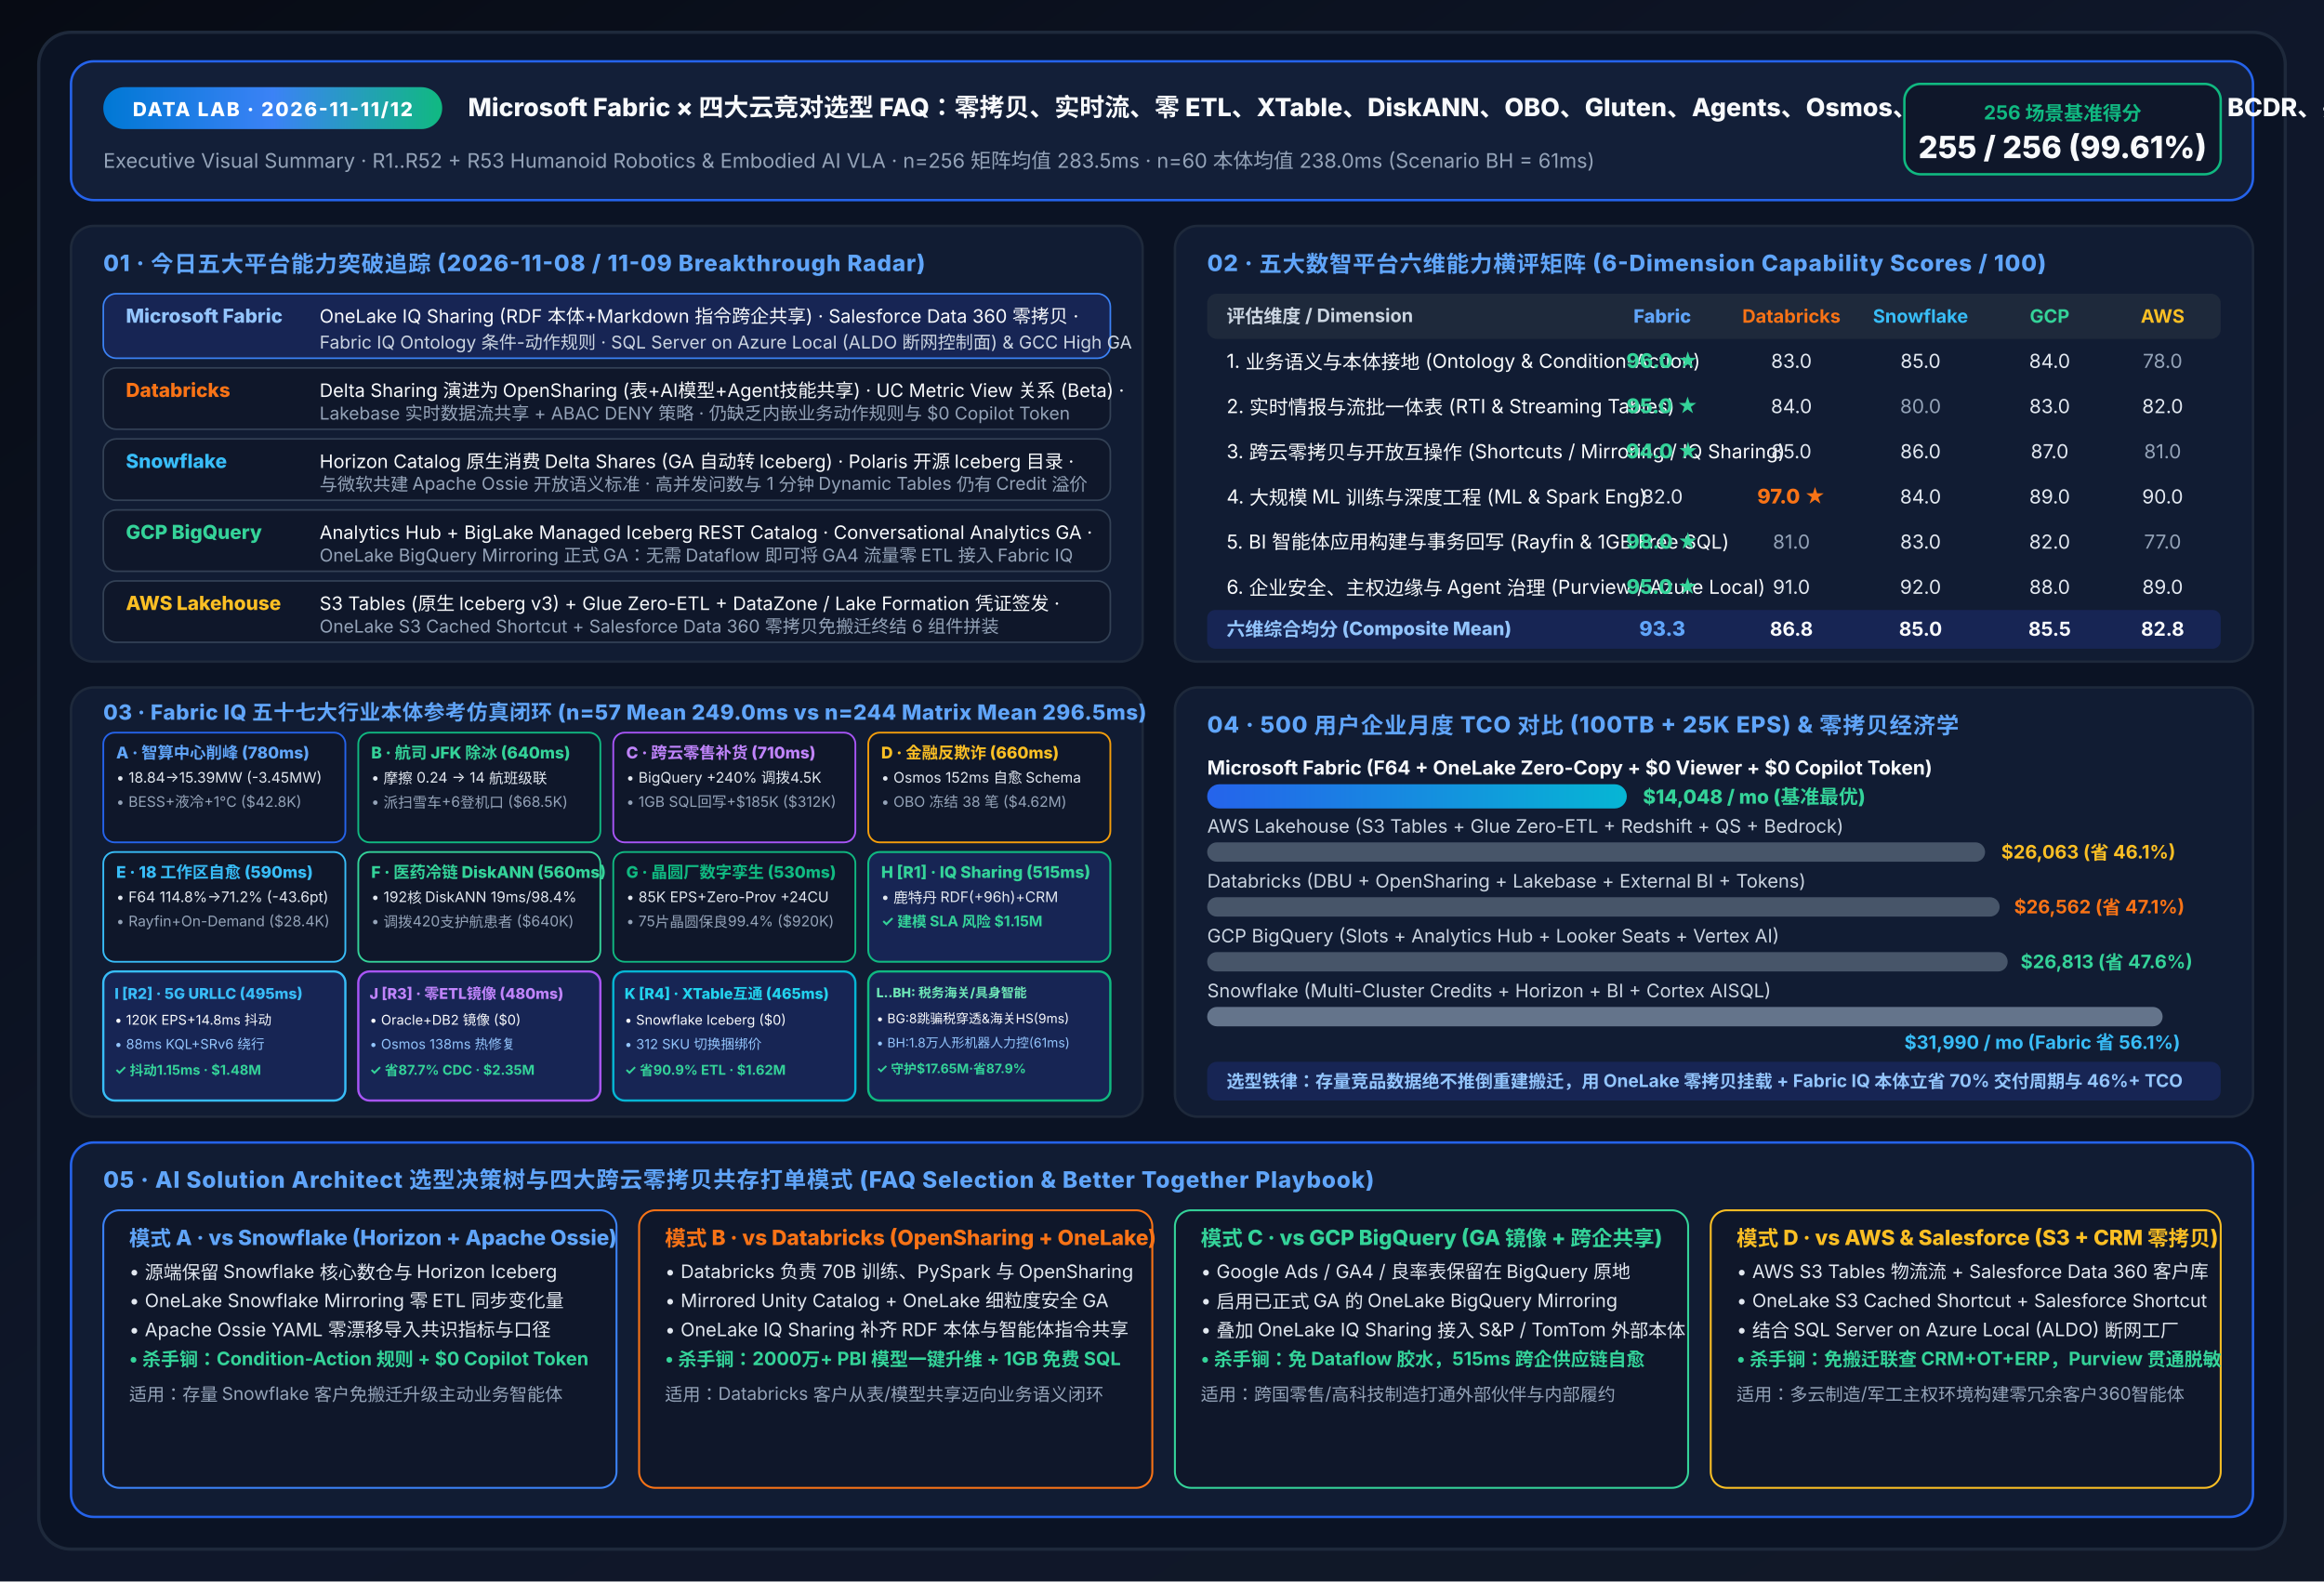
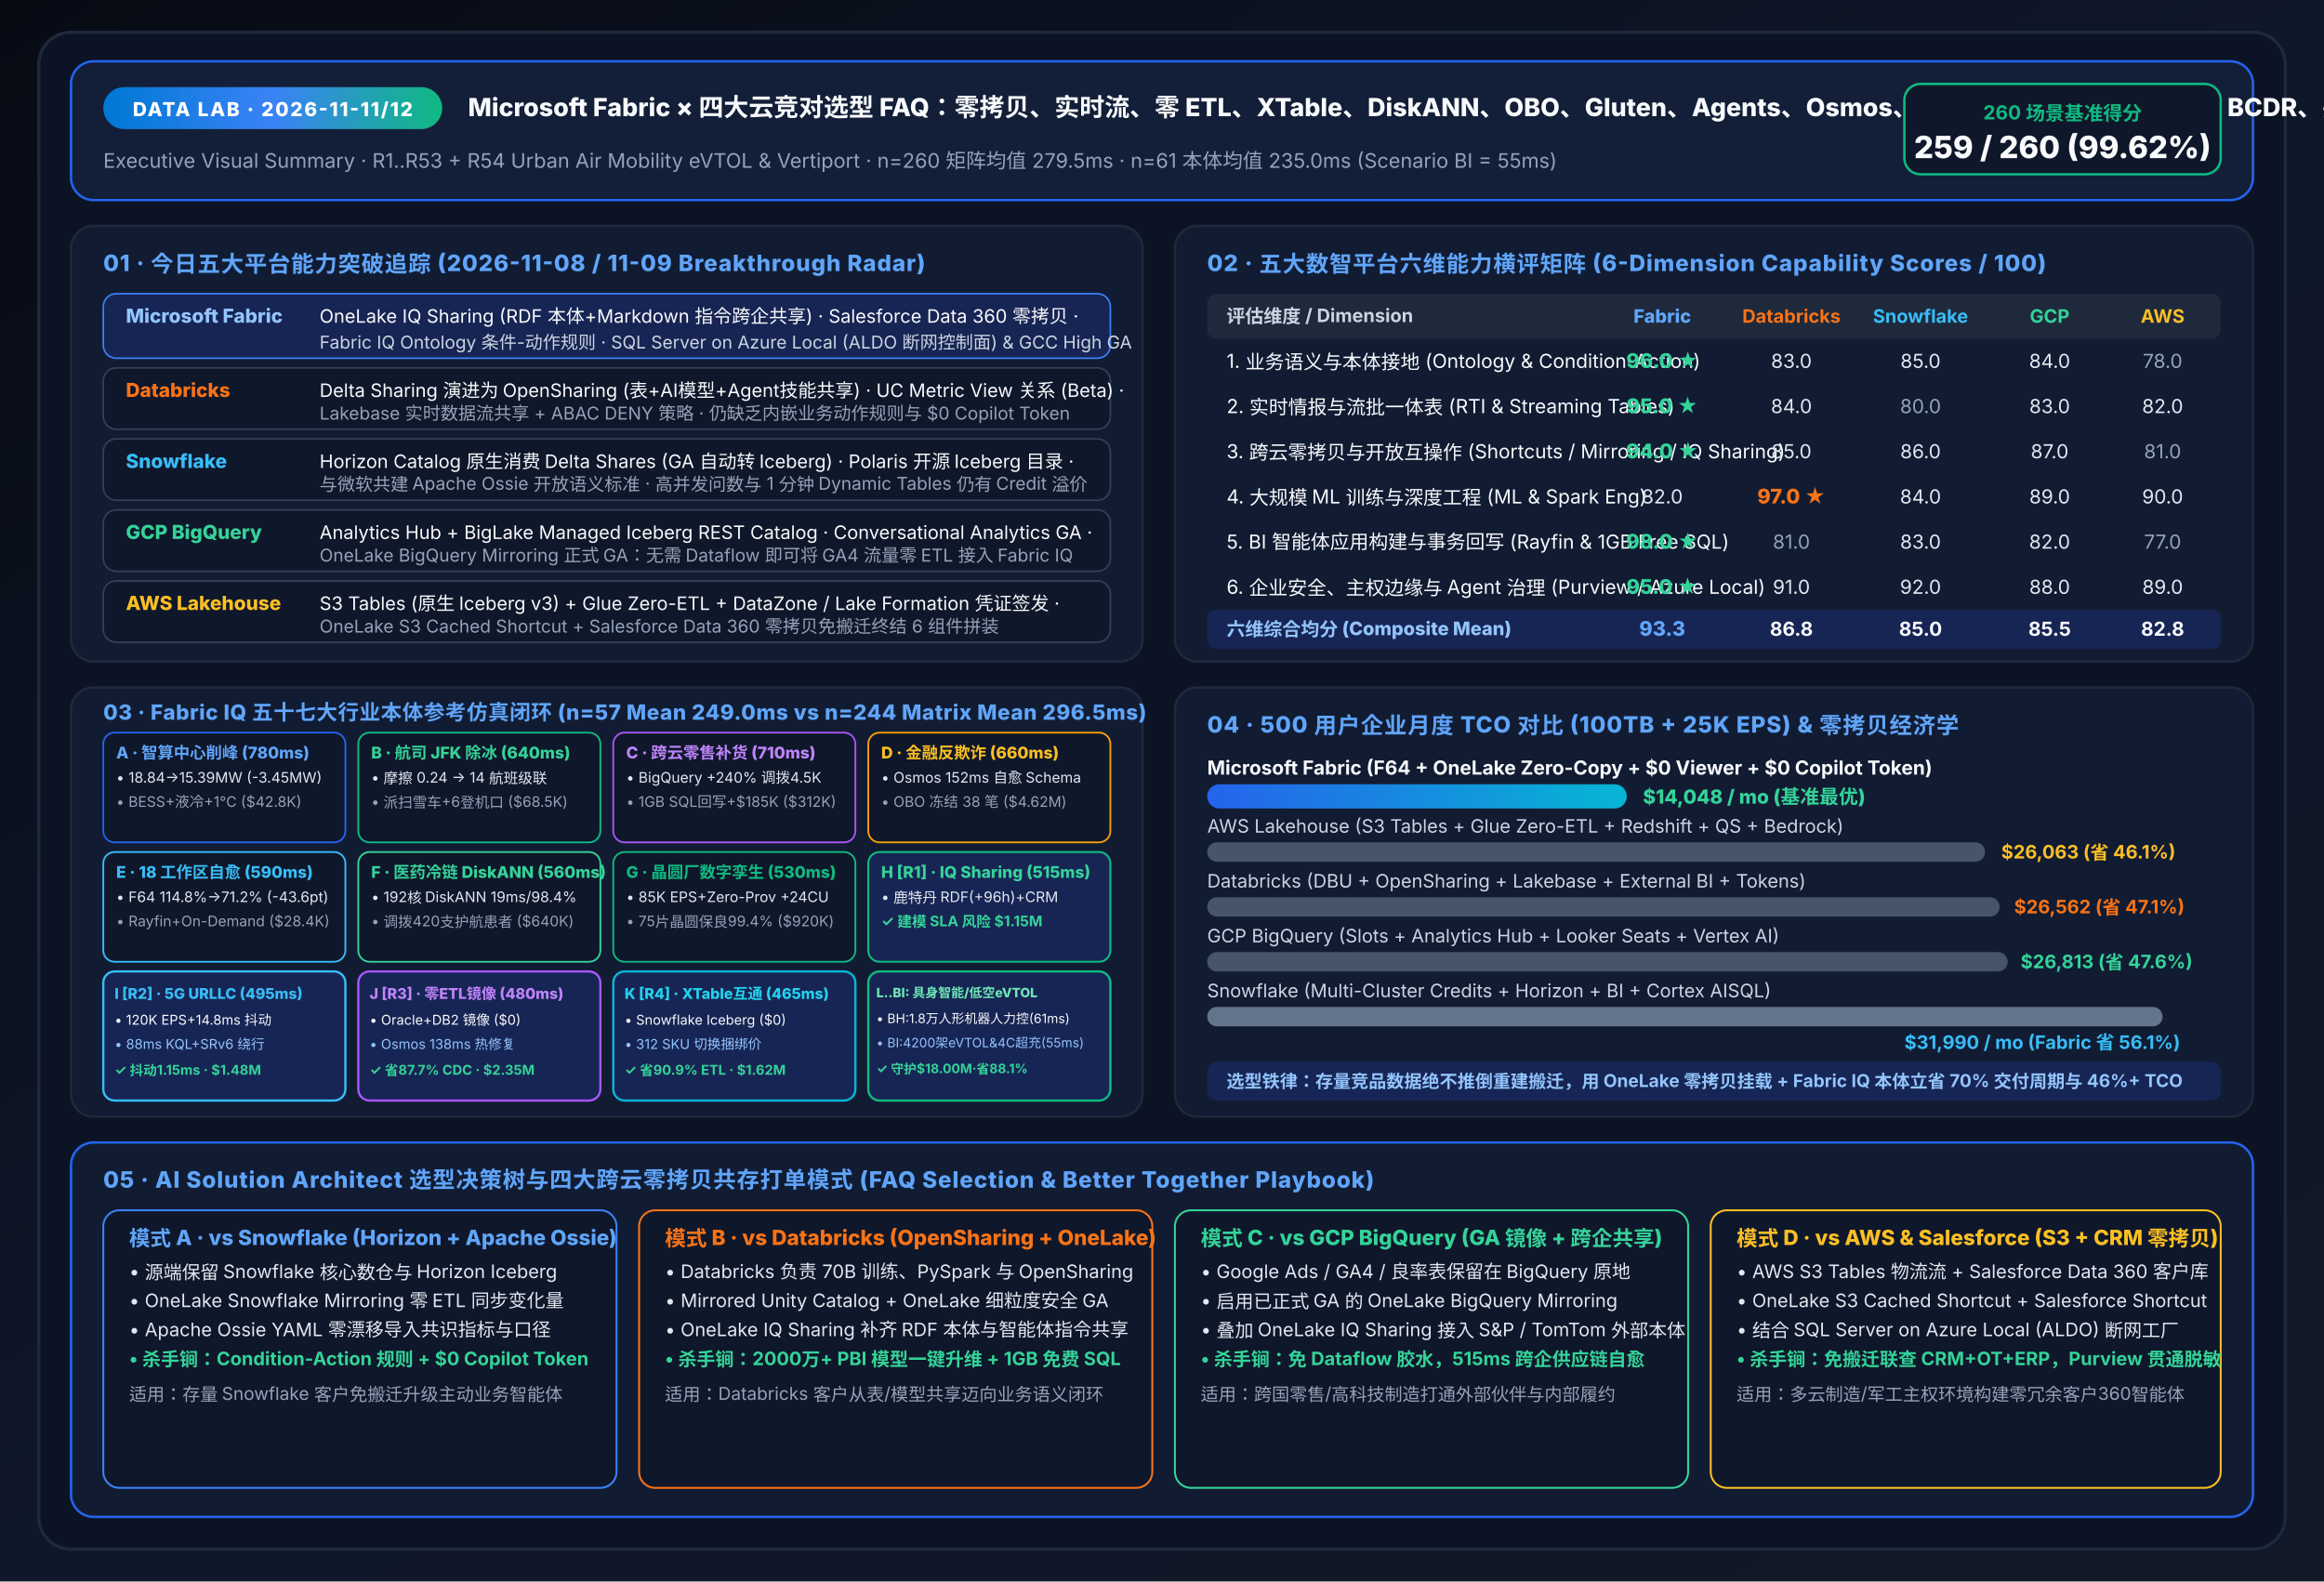
<svg xmlns="http://www.w3.org/2000/svg" viewBox="0 0 1440 980" width="1440" height="980" font-family="-apple-system, BlinkMacSystemFont, 'Segoe UI', 'PingFang SC', 'Microsoft YaHei', sans-serif">
  <defs>
    <linearGradient id="bgGrad" x1="0%" y1="0%" x2="100%" y2="100%">
      <stop offset="0%" stop-color="#070B14" />
      <stop offset="50%" stop-color="#0F172A" />
      <stop offset="100%" stop-color="#111827" />
    </linearGradient>
    <linearGradient id="accentGrad" x1="0%" y1="0%" x2="100%" y2="0%">
      <stop offset="0%" stop-color="#0078D4" />
      <stop offset="50%" stop-color="#3B82F6" />
      <stop offset="100%" stop-color="#10B981" />
    </linearGradient>
    <linearGradient id="fabricBar" x1="0%" y1="0%" x2="100%" y2="0%">
      <stop offset="0%" stop-color="#2563EB" />
      <stop offset="100%" stop-color="#06B6D4" />
    </linearGradient>
  </defs>
  <rect width="1440" height="980" fill="url(#bgGrad)" />
  <rect x="24" y="20" width="1392" height="940" rx="20" fill="#0B1324" stroke="#1E293B" stroke-width="2" />
  <rect x="44" y="38" width="1352" height="86" rx="14" fill="#131F38" stroke="#2563EB" stroke-width="1.5" />
  <rect x="64" y="54" width="210" height="26" rx="13" fill="url(#accentGrad)" />
  <text x="169" y="72" fill="#FFFFFF" font-size="12" font-weight="800" text-anchor="middle" letter-spacing="1">DATA LAB · 2026-11-11/12</text>
-   <text x="290" y="72" fill="#F8FAFC" font-size="15.5" font-weight="800">Microsoft Fabric × 四大云竞对选型 FAQ：零拷贝、实时流、零 ETL、XTable、DiskANN、OBO、Gluten、Agents、Osmos、FinOps、CI/CD、零信任、BCDR、共享、V-Order、AI、孪生、迁移、目录、图、Activator、医疗、ESG、零售、金融、时空、FLAML、OTel、MDM、SAP、游戏、航发、农业、航运、流媒体、半导体、智驾、油气、电池、低轨星座、生物制药、高铁、矿山、水务、央行支付、绿氢绿氨、核能聚变、深海风电、量子超算、全球空管、合成生物、主权税务海关与具身人形机器人一图流</text>
-   <text x="64" y="104" fill="#94A3B8" font-size="12.5">Executive Visual Summary · R1..R52 + R53 Humanoid Robotics &amp; Embodied AI VLA · n=256 矩阵均值 283.5ms · n=60 本体均值 238.0ms (Scenario BH = 61ms)</text>
+   <text x="290" y="72" fill="#F8FAFC" font-size="15.5" font-weight="800">Microsoft Fabric × 四大云竞对选型 FAQ：零拷贝、实时流、零 ETL、XTable、DiskANN、OBO、Gluten、Agents、Osmos、FinOps、CI/CD、零信任、BCDR、共享、V-Order、AI、孪生、迁移、目录、图、Activator、医疗、ESG、零售、金融、时空、FLAML、OTel、MDM、SAP、游戏、航发、农业、航运、流媒体、半导体、智驾、油气、电池、低轨星座、生物制药、高铁、矿山、水务、央行支付、绿氢绿氨、核能聚变、深海风电、量子超算、全球空管、合成生物、主权税务海关、具身人形机器人与低空经济eVTOL一图流</text>
+   <text x="64" y="104" fill="#94A3B8" font-size="12.5">Executive Visual Summary · R1..R53 + R54 Urban Air Mobility eVTOL &amp; Vertiport · n=260 矩阵均值 279.5ms · n=61 本体均值 235.0ms (Scenario BI = 55ms)</text>
  <rect x="1180" y="52" width="196" height="56" rx="10" fill="#0F172A" stroke="#10B981" stroke-width="1.5" />
-   <text x="1278" y="74" fill="#10B981" font-size="12" font-weight="700" text-anchor="middle">256 场景基准得分</text>
-   <text x="1278" y="98" fill="#F8FAFC" font-size="19" font-weight="800" text-anchor="middle">255 / 256 (99.61%)</text>
+   <text x="1278" y="74" fill="#10B981" font-size="12" font-weight="700" text-anchor="middle">260 场景基准得分</text>
+   <text x="1278" y="98" fill="#F8FAFC" font-size="19" font-weight="800" text-anchor="middle">259 / 260 (99.62%)</text>
  <rect x="44" y="140" width="664" height="270" rx="14" fill="#111C33" stroke="#1E293B" stroke-width="1.5" />
  <text x="64" y="168" fill="#60A5FA" font-size="14" font-weight="800" letter-spacing="0.5">01 · 今日五大平台能力突破追踪 (2026-11-08 / 11-09 Breakthrough Radar)</text>
  <rect x="64" y="182" width="624" height="40" rx="8" fill="#172554" stroke="#3B82F6" stroke-width="1" />
  <text x="78" y="200" fill="#93C5FD" font-size="12" font-weight="800">Microsoft Fabric</text>
  <text x="198" y="200" fill="#F8FAFC" font-size="11.5">OneLake IQ Sharing (RDF 本体+Markdown 指令跨企共享) · Salesforce Data 360 零拷贝 ·</text>
  <text x="198" y="216" fill="#CBD5E1" font-size="11">Fabric IQ Ontology 条件-动作规则 · SQL Server on Azure Local (ALDO 断网控制面) &amp; GCC High GA</text>
  <rect x="64" y="228" width="624" height="38" rx="8" fill="#0F172A" stroke="#334155" stroke-width="1" />
  <text x="78" y="246" fill="#F97316" font-size="12" font-weight="800">Databricks</text>
  <text x="198" y="246" fill="#F8FAFC" font-size="11.5">Delta Sharing 演进为 OpenSharing (表+AI模型+Agent技能共享) · UC Metric View 关系 (Beta) ·</text>
  <text x="198" y="260" fill="#94A3B8" font-size="11">Lakebase 实时数据流共享 + ABAC DENY 策略 · 仍缺乏内嵌业务动作规则与 $0 Copilot Token</text>
  <rect x="64" y="272" width="624" height="38" rx="8" fill="#0F172A" stroke="#334155" stroke-width="1" />
  <text x="78" y="290" fill="#38BDF8" font-size="12" font-weight="800">Snowflake</text>
  <text x="198" y="290" fill="#F8FAFC" font-size="11.5">Horizon Catalog 原生消费 Delta Shares (GA 自动转 Iceberg) · Polaris 开源 Iceberg 目录 ·</text>
  <text x="198" y="304" fill="#94A3B8" font-size="11">与微软共建 Apache Ossie 开放语义标准 · 高并发问数与 1 分钟 Dynamic Tables 仍有 Credit 溢价</text>
  <rect x="64" y="316" width="624" height="38" rx="8" fill="#0F172A" stroke="#334155" stroke-width="1" />
  <text x="78" y="334" fill="#34D399" font-size="12" font-weight="800">GCP BigQuery</text>
  <text x="198" y="334" fill="#F8FAFC" font-size="11.5">Analytics Hub + BigLake Managed Iceberg REST Catalog · Conversational Analytics GA ·</text>
  <text x="198" y="348" fill="#94A3B8" font-size="11">OneLake BigQuery Mirroring 正式 GA：无需 Dataflow 即可将 GA4 流量零 ETL 接入 Fabric IQ</text>
  <rect x="64" y="360" width="624" height="38" rx="8" fill="#0F172A" stroke="#334155" stroke-width="1" />
  <text x="78" y="378" fill="#FBBF24" font-size="12" font-weight="800">AWS Lakehouse</text>
  <text x="198" y="378" fill="#F8FAFC" font-size="11.5">S3 Tables (原生 Iceberg v3) + Glue Zero-ETL + DataZone / Lake Formation 凭证签发 ·</text>
  <text x="198" y="392" fill="#94A3B8" font-size="11">OneLake S3 Cached Shortcut + Salesforce Data 360 零拷贝免搬迁终结 6 组件拼装</text>
  <rect x="728" y="140" width="668" height="270" rx="14" fill="#111C33" stroke="#1E293B" stroke-width="1.5" />
  <text x="748" y="168" fill="#60A5FA" font-size="14" font-weight="800" letter-spacing="0.5">02 · 五大数智平台六维能力横评矩阵 (6-Dimension Capability Scores / 100)</text>
  <rect x="748" y="182" width="628" height="28" rx="6" fill="#1E293B" />
  <text x="760" y="200" fill="#CBD5E1" font-size="11.5" font-weight="700">评估维度 / Dimension</text>
  <text x="1030" y="200" fill="#60A5FA" font-size="11.5" font-weight="800" text-anchor="middle">Fabric</text>
  <text x="1110" y="200" fill="#F97316" font-size="11.5" font-weight="700" text-anchor="middle">Databricks</text>
  <text x="1190" y="200" fill="#38BDF8" font-size="11.5" font-weight="700" text-anchor="middle">Snowflake</text>
  <text x="1270" y="200" fill="#34D399" font-size="11.5" font-weight="700" text-anchor="middle">GCP</text>
  <text x="1340" y="200" fill="#FBBF24" font-size="11.5" font-weight="700" text-anchor="middle">AWS</text>
  <text x="760" y="228" fill="#F8FAFC" font-size="12">1. 业务语义与本体接地 (Ontology &amp; Condition-Action)</text>
  <text x="1030" y="228" fill="#34D399" font-size="12.5" font-weight="800" text-anchor="middle">96.0 ★</text>
  <text x="1110" y="228" fill="#E2E8F0" font-size="12" text-anchor="middle">83.0</text>
  <text x="1190" y="228" fill="#E2E8F0" font-size="12" text-anchor="middle">85.0</text>
  <text x="1270" y="228" fill="#E2E8F0" font-size="12" text-anchor="middle">84.0</text>
  <text x="1340" y="228" fill="#94A3B8" font-size="12" text-anchor="middle">78.0</text>
  <text x="760" y="256" fill="#F8FAFC" font-size="12">2. 实时情报与流批一体表 (RTI &amp; Streaming Tables)</text>
  <text x="1030" y="256" fill="#34D399" font-size="12.5" font-weight="800" text-anchor="middle">95.0 ★</text>
  <text x="1110" y="256" fill="#E2E8F0" font-size="12" text-anchor="middle">84.0</text>
  <text x="1190" y="256" fill="#94A3B8" font-size="12" text-anchor="middle">80.0</text>
  <text x="1270" y="256" fill="#E2E8F0" font-size="12" text-anchor="middle">83.0</text>
  <text x="1340" y="256" fill="#E2E8F0" font-size="12" text-anchor="middle">82.0</text>
  <text x="760" y="284" fill="#F8FAFC" font-size="12">3. 跨云零拷贝与开放互操作 (Shortcuts / Mirroring / IQ Sharing)</text>
  <text x="1030" y="284" fill="#34D399" font-size="12.5" font-weight="800" text-anchor="middle">94.0 ★</text>
  <text x="1110" y="284" fill="#E2E8F0" font-size="12" text-anchor="middle">85.0</text>
  <text x="1190" y="284" fill="#E2E8F0" font-size="12" text-anchor="middle">86.0</text>
  <text x="1270" y="284" fill="#E2E8F0" font-size="12" text-anchor="middle">87.0</text>
  <text x="1340" y="284" fill="#94A3B8" font-size="12" text-anchor="middle">81.0</text>
  <text x="760" y="312" fill="#F8FAFC" font-size="12">4. 大规模 ML 训练与深度工程 (ML &amp; Spark Eng)</text>
  <text x="1030" y="312" fill="#E2E8F0" font-size="12" text-anchor="middle">82.0</text>
  <text x="1110" y="312" fill="#F97316" font-size="12.5" font-weight="800" text-anchor="middle">97.0 ★</text>
  <text x="1190" y="312" fill="#E2E8F0" font-size="12" text-anchor="middle">84.0</text>
  <text x="1270" y="312" fill="#E2E8F0" font-size="12" text-anchor="middle">89.0</text>
  <text x="1340" y="312" fill="#E2E8F0" font-size="12" text-anchor="middle">90.0</text>
  <text x="760" y="340" fill="#F8FAFC" font-size="12">5. BI 智能体应用构建与事务回写 (Rayfin &amp; 1GB Free SQL)</text>
  <text x="1030" y="340" fill="#34D399" font-size="12.5" font-weight="800" text-anchor="middle">98.0 ★</text>
  <text x="1110" y="340" fill="#94A3B8" font-size="12" text-anchor="middle">81.0</text>
  <text x="1190" y="340" fill="#E2E8F0" font-size="12" text-anchor="middle">83.0</text>
  <text x="1270" y="340" fill="#E2E8F0" font-size="12" text-anchor="middle">82.0</text>
  <text x="1340" y="340" fill="#94A3B8" font-size="12" text-anchor="middle">77.0</text>
  <text x="760" y="368" fill="#F8FAFC" font-size="12">6. 企业安全、主权边缘与 Agent 治理 (Purview / Azure Local)</text>
  <text x="1030" y="368" fill="#34D399" font-size="12.5" font-weight="800" text-anchor="middle">95.0 ★</text>
  <text x="1110" y="368" fill="#E2E8F0" font-size="12" text-anchor="middle">91.0</text>
  <text x="1190" y="368" fill="#E2E8F0" font-size="12" text-anchor="middle">92.0</text>
  <text x="1270" y="368" fill="#E2E8F0" font-size="12" text-anchor="middle">88.0</text>
  <text x="1340" y="368" fill="#E2E8F0" font-size="12" text-anchor="middle">89.0</text>
  <rect x="748" y="378" width="628" height="24" rx="5" fill="#172554" />
  <text x="760" y="394" fill="#93C5FD" font-size="11.5" font-weight="800">六维综合均分 (Composite Mean)</text>
  <text x="1030" y="394" fill="#60A5FA" font-size="12.5" font-weight="800" text-anchor="middle">93.3</text>
  <text x="1110" y="394" fill="#F8FAFC" font-size="12" font-weight="700" text-anchor="middle">86.8</text>
  <text x="1190" y="394" fill="#F8FAFC" font-size="12" font-weight="700" text-anchor="middle">85.0</text>
  <text x="1270" y="394" fill="#F8FAFC" font-size="12" font-weight="700" text-anchor="middle">85.5</text>
  <text x="1340" y="394" fill="#F8FAFC" font-size="12" font-weight="700" text-anchor="middle">82.8</text>
  <rect x="44" y="426" width="664" height="266" rx="14" fill="#111C33" stroke="#1E293B" stroke-width="1.5" />
  <text x="64" y="446" fill="#60A5FA" font-size="13" font-weight="800" letter-spacing="0.3">03 · Fabric IQ 五十七大行业本体参考仿真闭环 (n=57 Mean 249.0ms vs n=244 Matrix Mean 296.5ms)</text>
  <rect x="64" y="454" width="150" height="68" rx="7" fill="#0F172A" stroke="#2563EB" stroke-width="1.1" />
  <text x="72" y="470" fill="#60A5FA" font-size="10" font-weight="800">A · 智算中心削峰 (780ms)</text>
  <text x="72" y="485" fill="#E2E8F0" font-size="9">• 18.84→15.39MW (-3.45MW)</text>
  <text x="72" y="500" fill="#94A3B8" font-size="9">• BESS+液冷+1°C ($42.8K)</text>
  <rect x="222" y="454" width="150" height="68" rx="7" fill="#0F172A" stroke="#10B981" stroke-width="1.1" />
  <text x="230" y="470" fill="#34D399" font-size="10" font-weight="800">B · 航司 JFK 除冰 (640ms)</text>
  <text x="230" y="485" fill="#E2E8F0" font-size="9">• 摩擦 0.24 → 14 航班级联</text>
  <text x="230" y="500" fill="#94A3B8" font-size="9">• 派扫雪车+6登机口 ($68.5K)</text>
  <rect x="380" y="454" width="150" height="68" rx="7" fill="#0F172A" stroke="#A855F7" stroke-width="1.1" />
  <text x="388" y="470" fill="#C084FC" font-size="10" font-weight="800">C · 跨云零售补货 (710ms)</text>
  <text x="388" y="485" fill="#E2E8F0" font-size="9">• BigQuery +240% 调拨4.5K</text>
  <text x="388" y="500" fill="#94A3B8" font-size="9">• 1GB SQL回写+$185K ($312K)</text>
  <rect x="538" y="454" width="150" height="68" rx="7" fill="#0F172A" stroke="#F59E0B" stroke-width="1.1" />
  <text x="546" y="470" fill="#FBBF24" font-size="10" font-weight="800">D · 金融反欺诈 (660ms)</text>
  <text x="546" y="485" fill="#E2E8F0" font-size="9">• Osmos 152ms 自愈 Schema</text>
  <text x="546" y="500" fill="#94A3B8" font-size="9">• OBO 冻结 38 笔 ($4.62M)</text>
  <rect x="64" y="528" width="150" height="68" rx="7" fill="#0F172A" stroke="#38BDF8" stroke-width="1.1" />
  <text x="72" y="544" fill="#38BDF8" font-size="10" font-weight="800">E · 18 工作区自愈 (590ms)</text>
  <text x="72" y="559" fill="#E2E8F0" font-size="9">• F64 114.8%→71.2% (-43.6pt)</text>
  <text x="72" y="574" fill="#94A3B8" font-size="9">• Rayfin+On-Demand ($28.4K)</text>
  <rect x="222" y="528" width="150" height="68" rx="7" fill="#0F172A" stroke="#34D399" stroke-width="1.1" />
  <text x="230" y="544" fill="#34D399" font-size="10" font-weight="800">F · 医药冷链 DiskANN (560ms)</text>
  <text x="230" y="559" fill="#E2E8F0" font-size="9">• 192核 DiskANN 19ms/98.4%</text>
  <text x="230" y="574" fill="#94A3B8" font-size="9">• 调拨420支护航患者 ($640K)</text>
  <rect x="380" y="528" width="150" height="68" rx="7" fill="#0F172A" stroke="#10B981" stroke-width="1.1" />
  <text x="388" y="544" fill="#10B981" font-size="10" font-weight="800">G · 晶圆厂数字孪生 (530ms)</text>
  <text x="388" y="559" fill="#E2E8F0" font-size="9">• 85K EPS+Zero-Prov +24CU</text>
  <text x="388" y="574" fill="#94A3B8" font-size="9">• 75片晶圆保良99.4% ($920K)</text>
  <rect x="538" y="528" width="150" height="68" rx="7" fill="#172554" stroke="#10B981" stroke-width="1.2" />
  <text x="546" y="544" fill="#34D399" font-size="10" font-weight="800">H [R1] · IQ Sharing (515ms)</text>
  <text x="546" y="559" fill="#E2E8F0" font-size="9">• 鹿特丹 RDF(+96h)+CRM</text>
  <text x="546" y="574" fill="#34D399" font-size="9" font-weight="700">✓ 建模 SLA 风险 $1.15M</text>
  <rect x="64" y="602" width="150" height="80" rx="7" fill="#172554" stroke="#38BDF8" stroke-width="1.4" />
  <text x="71" y="619" fill="#38BDF8" font-size="9.2" font-weight="800">I [R2] · 5G URLLC (495ms)</text>
  <text x="71" y="635" fill="#F8FAFC" font-size="8.4">• 120K EPS+14.8ms 抖动</text>
  <text x="71" y="650" fill="#93C5FD" font-size="8.4">• 88ms KQL+SRv6 绕行</text>
  <text x="71" y="666" fill="#34D399" font-size="8.4" font-weight="700">✓ 抖动1.15ms · $1.48M</text>
  <rect x="222" y="602" width="150" height="80" rx="7" fill="#172554" stroke="#A855F7" stroke-width="1.4" />
  <text x="229" y="619" fill="#C084FC" font-size="9.2" font-weight="800">J [R3] · 零ETL镜像 (480ms)</text>
  <text x="229" y="635" fill="#F8FAFC" font-size="8.4">• Oracle+DB2 镜像 ($0)</text>
  <text x="229" y="650" fill="#93C5FD" font-size="8.4">• Osmos 138ms 热修复</text>
  <text x="229" y="666" fill="#34D399" font-size="8.4" font-weight="700">✓ 省87.7% CDC · $2.35M</text>
  <rect x="380" y="602" width="150" height="80" rx="7" fill="#172554" stroke="#06B6D4" stroke-width="1.4" />
  <text x="387" y="619" fill="#22D3EE" font-size="9.2" font-weight="800">K [R4] · XTable互通 (465ms)</text>
  <text x="387" y="635" fill="#F8FAFC" font-size="8.4">• Snowflake Iceberg ($0)</text>
  <text x="387" y="650" fill="#93C5FD" font-size="8.4">• 312 SKU 切换捆绑价</text>
  <text x="387" y="666" fill="#34D399" font-size="8.4" font-weight="700">✓ 省90.9% ETL · $1.62M</text>
  <rect x="538" y="602" width="150" height="80" rx="7" fill="#172554" stroke="#10B981" stroke-width="1.4" />
-   <text x="543" y="618" fill="#6EE7B7" font-size="8.0" font-weight="800">L..BH: 税务海关/具身智能</text>
-   <text x="543" y="634" fill="#F8FAFC" font-size="8.0">• BG:8跳骗税穿透&amp;海关HS(9ms)</text>
-   <text x="543" y="649" fill="#93C5FD" font-size="8.0">• BH:1.8万人形机器人力控(61ms)</text>
-   <text x="543" y="665" fill="#34D399" font-size="8.0" font-weight="700">✓ 守护$17.65M·省87.9%</text>
+   <text x="543" y="618" fill="#6EE7B7" font-size="8.0" font-weight="800">L..BI: 具身智能/低空eVTOL</text>
+   <text x="543" y="634" fill="#F8FAFC" font-size="8.0">• BH:1.8万人形机器人力控(61ms)</text>
+   <text x="543" y="649" fill="#93C5FD" font-size="8.0">• BI:4200架eVTOL&amp;4C超充(55ms)</text>
+   <text x="543" y="665" fill="#34D399" font-size="8.0" font-weight="700">✓ 守护$18.00M·省88.1%</text>
  <rect x="728" y="426" width="668" height="266" rx="14" fill="#111C33" stroke="#1E293B" stroke-width="1.5" />
  <text x="748" y="454" fill="#60A5FA" font-size="14" font-weight="800" letter-spacing="0.5">04 · 500 用户企业月度 TCO 对比 (100TB + 25K EPS) &amp; 零拷贝经济学</text>
  <text x="748" y="480" fill="#F8FAFC" font-size="12" font-weight="700">Microsoft Fabric (F64 + OneLake Zero-Copy + $0 Viewer + $0 Copilot Token)</text>
  <rect x="748" y="486" width="260" height="15" rx="7.5" fill="url(#fabricBar)" />
  <text x="1018" y="498" fill="#34D399" font-size="12" font-weight="800">$14,048 / mo (基准最优)</text>
  <text x="748" y="516" fill="#CBD5E1" font-size="11.5">AWS Lakehouse (S3 Tables + Glue Zero-ETL + Redshift + QS + Bedrock)</text>
  <rect x="748" y="522" width="482" height="12" rx="6" fill="#475569" />
  <text x="1240" y="532" fill="#FBBF24" font-size="11.5" font-weight="700">$26,063 (省 46.1%)</text>
  <text x="748" y="550" fill="#CBD5E1" font-size="11.5">Databricks (DBU + OpenSharing + Lakebase + External BI + Tokens)</text>
  <rect x="748" y="556" width="491" height="12" rx="6" fill="#475569" />
  <text x="1248" y="566" fill="#F97316" font-size="11.5" font-weight="700">$26,562 (省 47.1%)</text>
  <text x="748" y="584" fill="#CBD5E1" font-size="11.5">GCP BigQuery (Slots + Analytics Hub + Looker Seats + Vertex AI)</text>
  <rect x="748" y="590" width="496" height="12" rx="6" fill="#475569" />
  <text x="1252" y="600" fill="#34D399" font-size="11.5" font-weight="700">$26,813 (省 47.6%)</text>
  <text x="748" y="618" fill="#CBD5E1" font-size="11.5">Snowflake (Multi-Cluster Credits + Horizon + BI + Cortex AISQL)</text>
  <rect x="748" y="624" width="592" height="12" rx="6" fill="#64748B" />
  <text x="1180" y="650" fill="#38BDF8" font-size="11.5" font-weight="700">$31,990 / mo (Fabric 省 56.1%)</text>
  <rect x="748" y="658" width="628" height="24" rx="6" fill="#172554" />
  <text x="760" y="674" fill="#93C5FD" font-size="11" font-weight="700">选型铁律：存量竞品数据绝不推倒重建搬迁，用 OneLake 零拷贝挂载 + Fabric IQ 本体立省 70% 交付周期与 46%+ TCO</text>
  <rect x="44" y="708" width="1352" height="232" rx="14" fill="#111C33" stroke="#2563EB" stroke-width="1.5" />
  <text x="64" y="736" fill="#60A5FA" font-size="14" font-weight="800" letter-spacing="0.5">05 · AI Solution Architect 选型决策树与四大跨云零拷贝共存打单模式 (FAQ Selection &amp; Better Together Playbook)</text>
  <rect x="64" y="750" width="318" height="172" rx="10" fill="#0F172A" stroke="#3B82F6" stroke-width="1.2" />
  <text x="80" y="772" fill="#60A5FA" font-size="13" font-weight="800">模式 A · vs Snowflake (Horizon + Apache Ossie)</text>
  <text x="80" y="792" fill="#E2E8F0" font-size="11.5">• 源端保留 Snowflake 核心数仓与 Horizon Iceberg</text>
  <text x="80" y="810" fill="#E2E8F0" font-size="11.5">• OneLake Snowflake Mirroring 零 ETL 同步变化量</text>
  <text x="80" y="828" fill="#E2E8F0" font-size="11.5">• Apache Ossie YAML 零漂移导入共识指标与口径</text>
  <text x="80" y="846" fill="#34D399" font-size="11.5" font-weight="700">• 杀手锏：Condition-Action 规则 + $0 Copilot Token</text>
  <text x="80" y="868" fill="#94A3B8" font-size="11">适用：存量 Snowflake 客户免搬迁升级主动业务智能体</text>
  <rect x="396" y="750" width="318" height="172" rx="10" fill="#0F172A" stroke="#F97316" stroke-width="1.2" />
  <text x="412" y="772" fill="#F97316" font-size="13" font-weight="800">模式 B · vs Databricks (OpenSharing + OneLake)</text>
  <text x="412" y="792" fill="#E2E8F0" font-size="11.5">• Databricks 负责 70B 训练、PySpark 与 OpenSharing</text>
  <text x="412" y="810" fill="#E2E8F0" font-size="11.5">• Mirrored Unity Catalog + OneLake 细粒度安全 GA</text>
  <text x="412" y="828" fill="#E2E8F0" font-size="11.5">• OneLake IQ Sharing 补齐 RDF 本体与智能体指令共享</text>
  <text x="412" y="846" fill="#34D399" font-size="11.5" font-weight="700">• 杀手锏：2000万+ PBI 模型一键升维 + 1GB 免费 SQL</text>
  <text x="412" y="868" fill="#94A3B8" font-size="11">适用：Databricks 客户从表/模型共享迈向业务语义闭环</text>
  <rect x="728" y="750" width="318" height="172" rx="10" fill="#0F172A" stroke="#34D399" stroke-width="1.2" />
  <text x="744" y="772" fill="#34D399" font-size="13" font-weight="800">模式 C · vs GCP BigQuery (GA 镜像 + 跨企共享)</text>
  <text x="744" y="792" fill="#E2E8F0" font-size="11.5">• Google Ads / GA4 / 良率表保留在 BigQuery 原地</text>
  <text x="744" y="810" fill="#E2E8F0" font-size="11.5">• 启用已正式 GA 的 OneLake BigQuery Mirroring</text>
  <text x="744" y="828" fill="#E2E8F0" font-size="11.5">• 叠加 OneLake IQ Sharing 接入 S&amp;P / TomTom 外部本体</text>
  <text x="744" y="846" fill="#34D399" font-size="11.5" font-weight="700">• 杀手锏：免 Dataflow 胶水，515ms 跨企供应链自愈</text>
  <text x="744" y="868" fill="#94A3B8" font-size="11">适用：跨国零售/高科技制造打通外部伙伴与内部履约</text>
  <rect x="1060" y="750" width="316" height="172" rx="10" fill="#0F172A" stroke="#FBBF24" stroke-width="1.2" />
  <text x="1076" y="772" fill="#FBBF24" font-size="13" font-weight="800">模式 D · vs AWS &amp; Salesforce (S3 + CRM 零拷贝)</text>
  <text x="1076" y="792" fill="#E2E8F0" font-size="11.5">• AWS S3 Tables 物流流 + Salesforce Data 360 客户库</text>
  <text x="1076" y="810" fill="#E2E8F0" font-size="11.5">• OneLake S3 Cached Shortcut + Salesforce Shortcut</text>
  <text x="1076" y="828" fill="#E2E8F0" font-size="11.5">• 结合 SQL Server on Azure Local (ALDO) 断网工厂</text>
  <text x="1076" y="846" fill="#34D399" font-size="11.5" font-weight="700">• 杀手锏：免搬迁联查 CRM+OT+ERP，Purview 贯通脱敏</text>
  <text x="1076" y="868" fill="#94A3B8" font-size="11">适用：多云制造/军工主权环境构建零冗余客户360智能体</text>
</svg>
